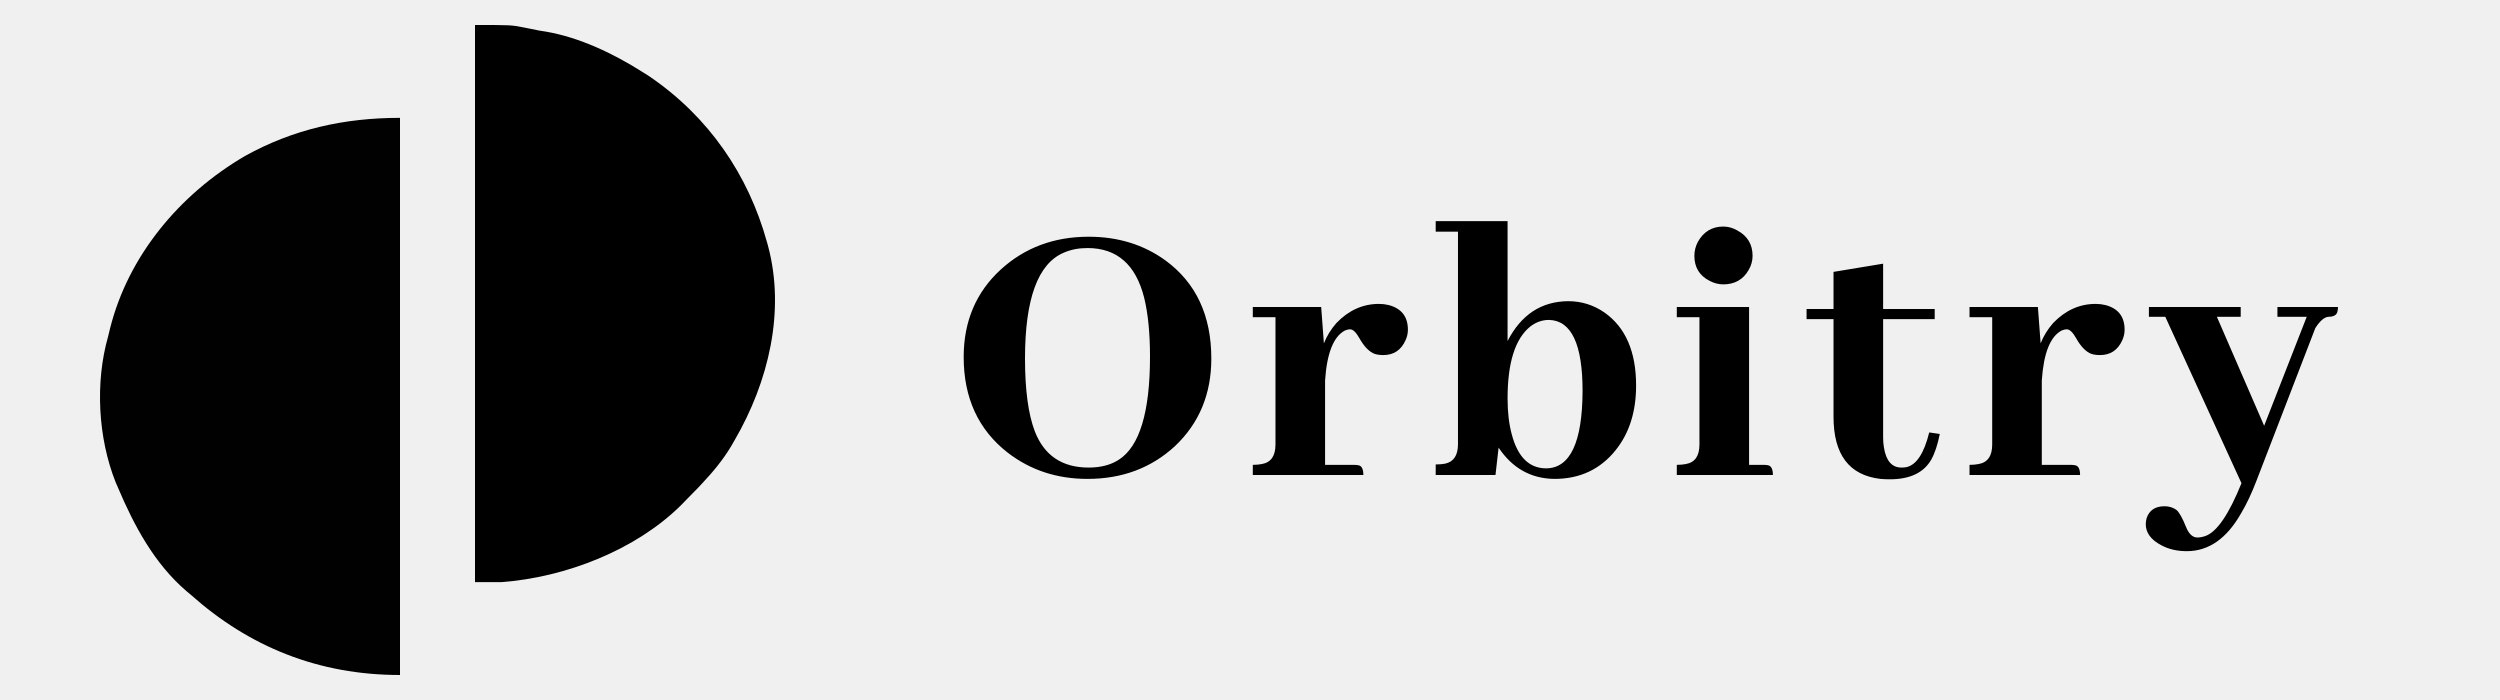
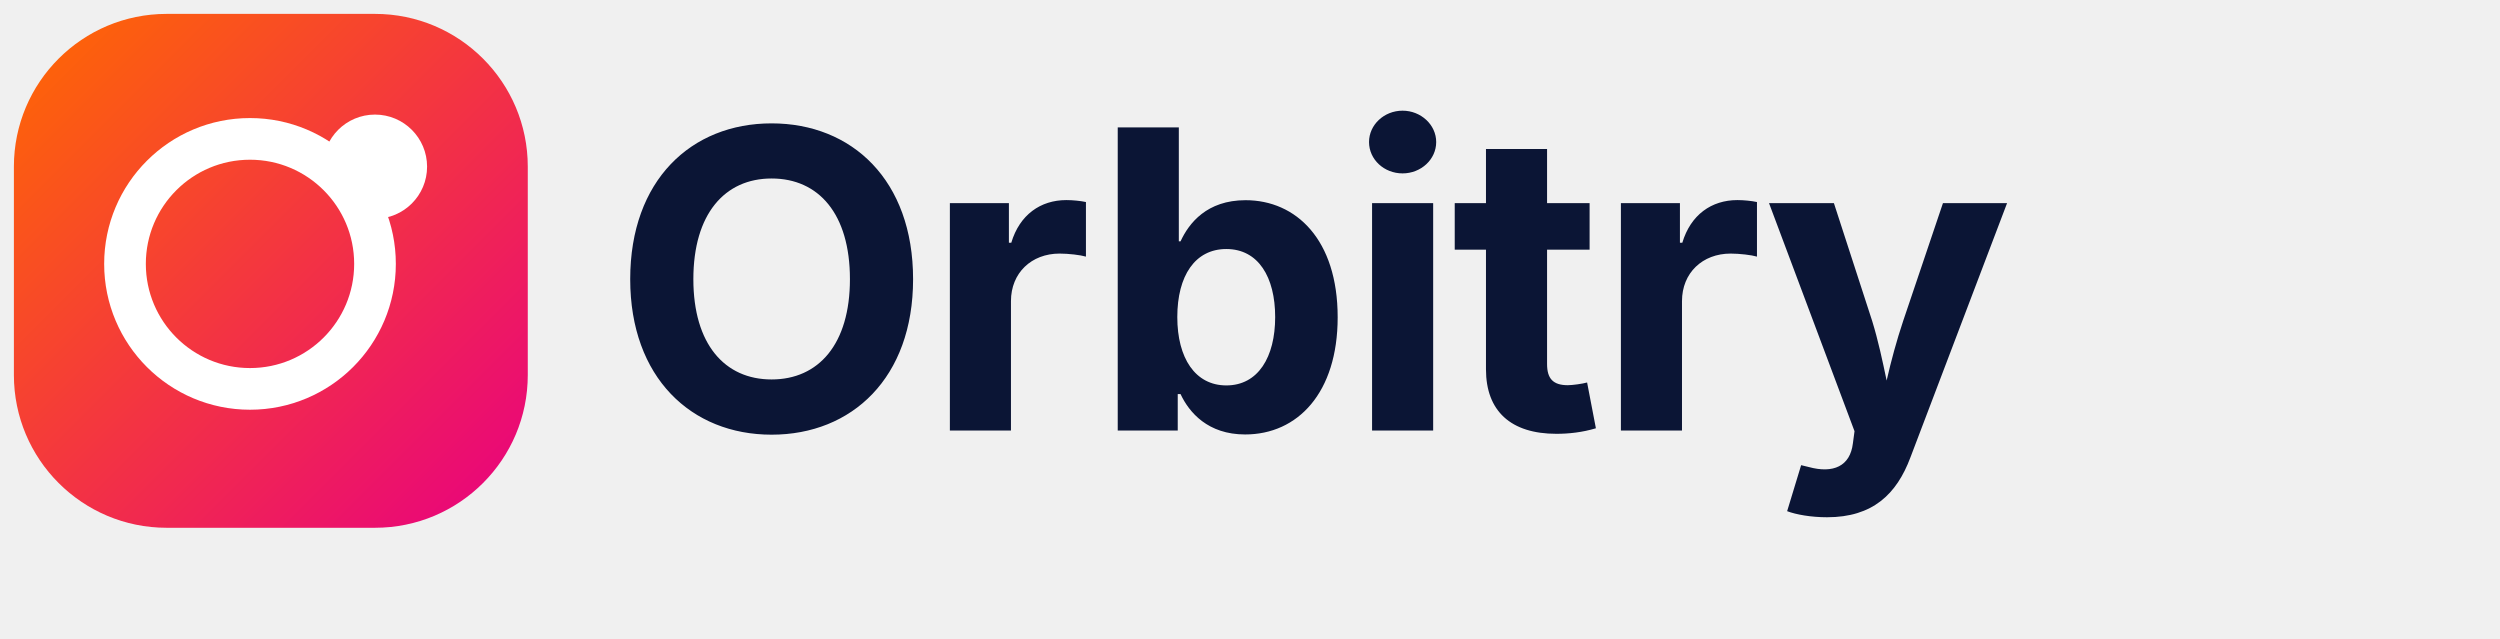
- <svg xmlns="http://www.w3.org/2000/svg" width="100" height="28" viewBox="0 0 100 28" fill="none">
-   <path d="M43.547 9.469C44.724 9.469 45.75 9.786 46.625 10.422C47.844 11.318 48.453 12.625 48.453 14.344C48.453 15.76 47.969 16.927 47 17.844C46.052 18.719 44.885 19.156 43.5 19.156C42.281 19.156 41.219 18.807 40.312 18.109C39.135 17.193 38.547 15.917 38.547 14.281C38.547 12.854 39.042 11.688 40.031 10.781C40.99 9.906 42.161 9.469 43.547 9.469ZM43.547 18.703C44.026 18.703 44.427 18.599 44.75 18.391C45.583 17.859 46 16.484 46 14.266C46 13.328 45.922 12.542 45.766 11.906C45.432 10.583 44.677 9.922 43.5 9.922C43.146 9.922 42.828 9.984 42.547 10.109C41.516 10.547 41 11.958 41 14.344C41 15.594 41.13 16.562 41.391 17.25C41.766 18.219 42.484 18.703 43.547 18.703ZM54.159 18.594C54.222 18.594 54.279 18.599 54.331 18.609C54.467 18.63 54.534 18.76 54.534 19H50.112V18.594C50.248 18.594 50.368 18.583 50.472 18.562C50.837 18.5 51.019 18.24 51.019 17.781V12.688H50.112V12.281H52.847L52.956 13.734C53.071 13.443 53.237 13.172 53.456 12.922C53.946 12.412 54.514 12.156 55.159 12.156C55.295 12.156 55.425 12.172 55.55 12.203C56.06 12.338 56.316 12.667 56.316 13.188C56.316 13.333 56.284 13.474 56.222 13.609C56.045 14.005 55.748 14.203 55.331 14.203C55.206 14.203 55.092 14.188 54.987 14.156C54.769 14.073 54.566 13.865 54.378 13.531C54.243 13.292 54.118 13.172 54.003 13.172C53.941 13.172 53.873 13.188 53.8 13.219C53.342 13.458 53.076 14.125 53.003 15.219V18.594H54.159ZM62.178 19.156C61.241 19.146 60.496 18.729 59.944 17.906L59.819 19H57.428V18.578C57.563 18.578 57.688 18.568 57.803 18.547C58.147 18.474 58.319 18.213 58.319 17.766V9.266H57.428V8.844H60.303V13.641C60.845 12.588 61.652 12.057 62.725 12.047C63.256 12.047 63.741 12.198 64.178 12.5C65.022 13.094 65.444 14.068 65.444 15.422C65.444 16.463 65.173 17.323 64.631 18C64.017 18.771 63.199 19.156 62.178 19.156ZM61.959 12.797C61.688 12.797 61.438 12.885 61.209 13.062C60.605 13.552 60.303 14.51 60.303 15.938C60.303 16.49 60.36 16.974 60.475 17.391C60.715 18.287 61.173 18.734 61.85 18.734C62.808 18.724 63.293 17.693 63.303 15.641C63.303 13.766 62.855 12.818 61.959 12.797ZM70.541 18.594C70.603 18.594 70.66 18.599 70.713 18.609C70.848 18.63 70.916 18.76 70.916 19H67.072V18.594C67.207 18.594 67.327 18.583 67.431 18.562C67.796 18.5 67.978 18.24 67.978 17.781V12.688H67.072V12.281H69.963V18.594H70.541ZM70.103 10.234C70.103 10.432 70.051 10.62 69.947 10.797C69.728 11.182 69.39 11.375 68.931 11.375C68.744 11.375 68.561 11.328 68.384 11.234C67.978 11.026 67.775 10.693 67.775 10.234C67.775 10.037 67.822 9.849 67.916 9.672C68.145 9.266 68.483 9.062 68.931 9.062C69.129 9.062 69.317 9.115 69.494 9.219C69.9 9.438 70.103 9.776 70.103 10.234ZM72.263 12.766V12.359H73.341V10.875L75.325 10.547V12.359H77.388V12.766H75.325V17.5C75.325 17.635 75.335 17.766 75.356 17.891C75.44 18.432 75.674 18.703 76.059 18.703C76.122 18.703 76.184 18.698 76.247 18.688C76.653 18.604 76.96 18.141 77.169 17.297L77.591 17.359C77.507 17.787 77.393 18.13 77.247 18.391C76.945 18.912 76.393 19.172 75.591 19.172C75.466 19.172 75.341 19.167 75.216 19.156C73.966 19.01 73.341 18.182 73.341 16.672V12.766H72.263ZM82.828 18.594C82.891 18.594 82.948 18.599 83 18.609C83.135 18.63 83.203 18.76 83.203 19H78.781V18.594C78.917 18.594 79.037 18.583 79.141 18.562C79.505 18.5 79.688 18.24 79.688 17.781V12.688H78.781V12.281H81.516L81.625 13.734C81.74 13.443 81.906 13.172 82.125 12.922C82.615 12.412 83.182 12.156 83.828 12.156C83.963 12.156 84.094 12.172 84.219 12.203C84.729 12.338 84.984 12.667 84.984 13.188C84.984 13.333 84.953 13.474 84.891 13.609C84.713 14.005 84.417 14.203 84 14.203C83.875 14.203 83.76 14.188 83.656 14.156C83.438 14.073 83.234 13.865 83.047 13.531C82.912 13.292 82.787 13.172 82.672 13.172C82.609 13.172 82.542 13.188 82.469 13.219C82.01 13.458 81.745 14.125 81.672 15.219V18.594H82.828ZM87.894 21.5C87.998 21.5 88.107 21.479 88.222 21.438C88.68 21.271 89.159 20.568 89.659 19.328L86.612 12.672H85.956V12.281H89.628V12.672H88.675L90.566 17.031L92.269 12.672H91.097V12.281H93.519C93.519 12.333 93.513 12.385 93.503 12.438C93.482 12.594 93.357 12.672 93.128 12.672C92.962 12.693 92.79 12.844 92.612 13.125L90.269 19.203C90.071 19.724 89.862 20.167 89.644 20.531C89.071 21.542 88.347 22.047 87.472 22.047C87.087 22.047 86.748 21.969 86.456 21.812C86.04 21.594 85.831 21.312 85.831 20.969C85.831 20.896 85.842 20.818 85.862 20.734C85.967 20.412 86.206 20.25 86.581 20.25C86.758 20.25 86.915 20.297 87.05 20.391C87.165 20.484 87.295 20.713 87.441 21.078C87.555 21.359 87.706 21.5 87.894 21.5Z" fill="black" />
-   <path d="M16 4.714C16 12.068 16 19.422 16 27C12.73 27 9.959 25.868 7.625 23.784C7.57 23.738 7.515 23.693 7.459 23.646C6.171 22.545 5.357 21.009 4.726 19.521C4.692 19.444 4.659 19.368 4.625 19.289C3.918 17.51 3.802 15.294 4.323 13.464C4.351 13.351 4.378 13.237 4.406 13.124C5.123 10.273 7.137 7.796 9.796 6.242C11.722 5.171 13.763 4.714 16 4.714Z" fill="#010101" />
-   <path d="M19 1C20.451 1 20.451 1 20.948 1.098C20.974 1.103 20.974 1.103 21.11 1.13C21.265 1.161 21.421 1.193 21.577 1.224C21.659 1.237 21.741 1.25 21.826 1.263C23.187 1.495 24.545 2.149 25.684 2.87C25.768 2.923 25.852 2.976 25.939 3.03C28.357 4.663 29.938 7.009 30.676 9.675C30.691 9.727 30.705 9.779 30.72 9.832C31.422 12.448 30.74 15.276 29.388 17.602C29.341 17.683 29.295 17.764 29.247 17.847C28.922 18.389 28.537 18.856 28.099 19.322C28.038 19.387 27.978 19.452 27.915 19.519C27.737 19.705 27.557 19.887 27.375 20.07C27.35 20.095 27.35 20.095 27.228 20.221C25.431 21.994 22.635 23.096 20.047 23.286C19.701 23.286 19.356 23.286 19 23.286C19 15.931 19 8.577 19 1Z" fill="black" />
+ <svg xmlns="http://www.w3.org/2000/svg" width="360" height="92" viewBox="0 0 360 92" fill="none">
+   <defs>
+     <linearGradient id="orbitry-mark-gradient-dark" x1="2" y1="2" x2="76" y2="76" gradientUnits="userSpaceOnUse">
+       <stop offset="0" stop-color="#FF6A00" />
+       <stop offset="1" stop-color="#E80081" />
+     </linearGradient>
+   </defs>
+   <rect x="2" y="2" width="74" height="74" rx="22" fill="url(#orbitry-mark-gradient-dark)" />
+   <circle cx="36" cy="38" r="18" stroke="white" stroke-width="6" />
+   <circle cx="54" cy="24" r="7.5" fill="white" />
+   <text x="88" y="62" fill="#0B1535" font-family="Geist, Inter, Avenir Next, Segoe UI, sans-serif" font-size="60" font-weight="700" letter-spacing="-1.2">Orbitry</text>
</svg>
